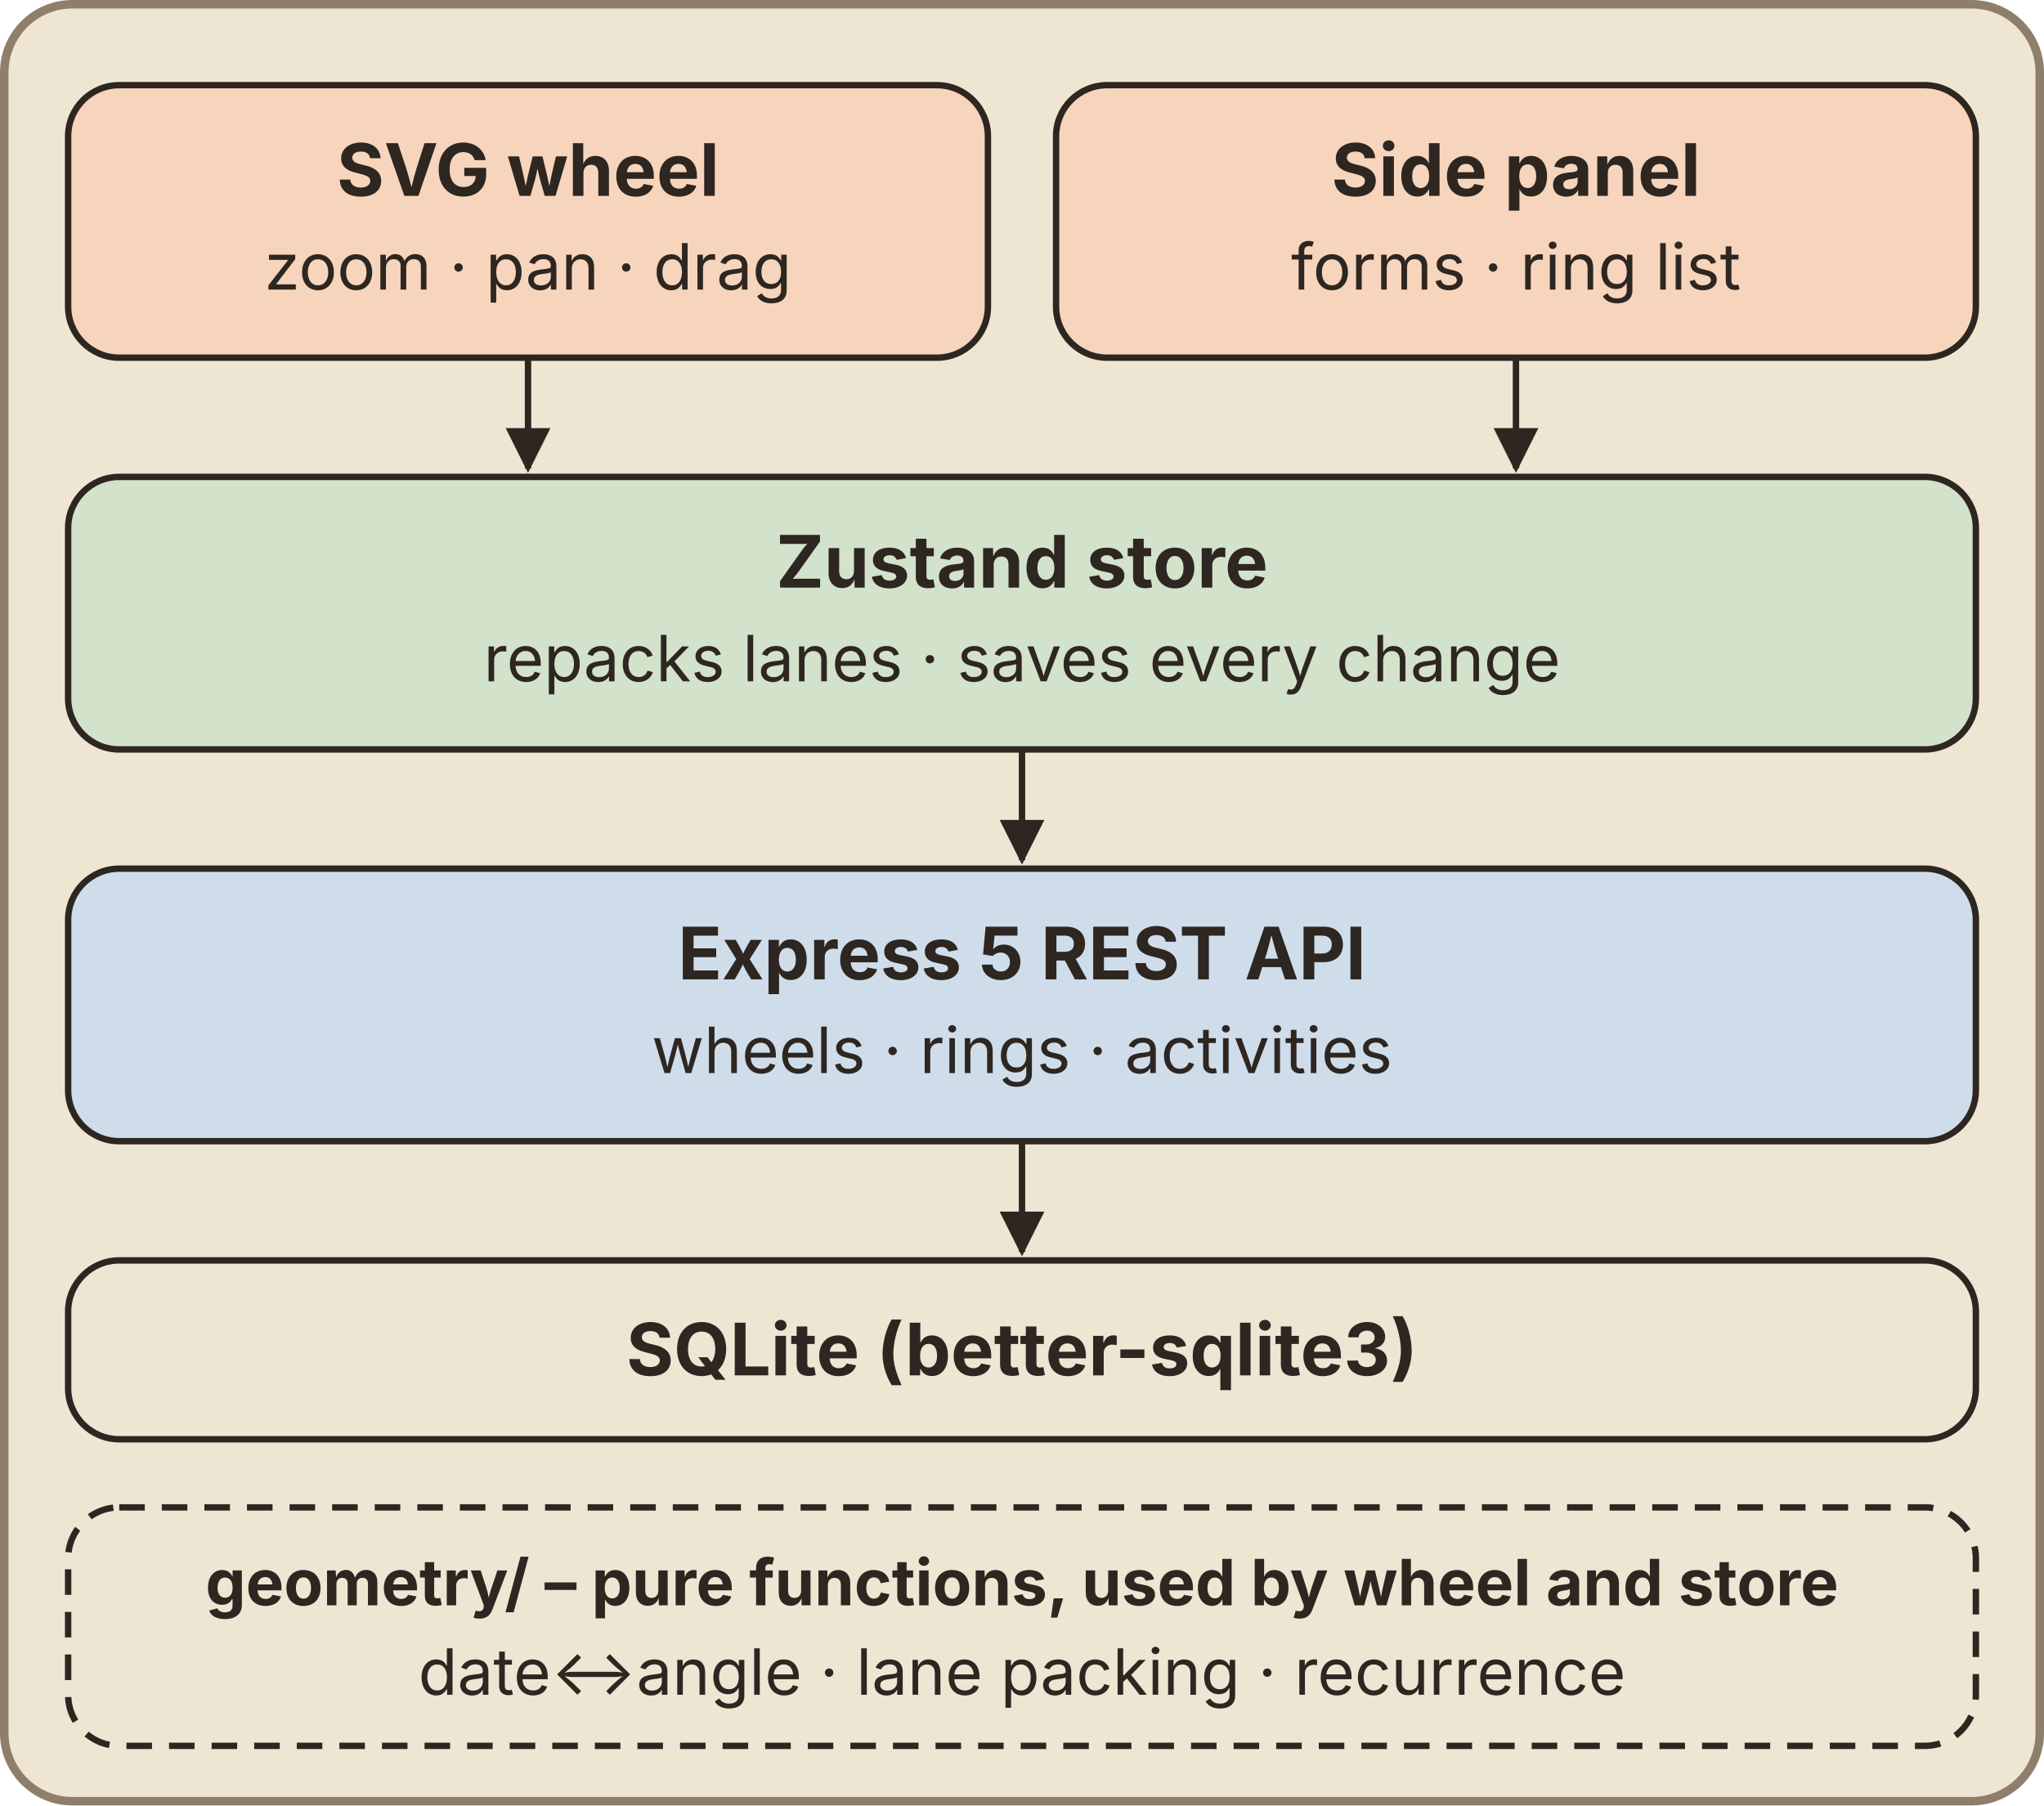
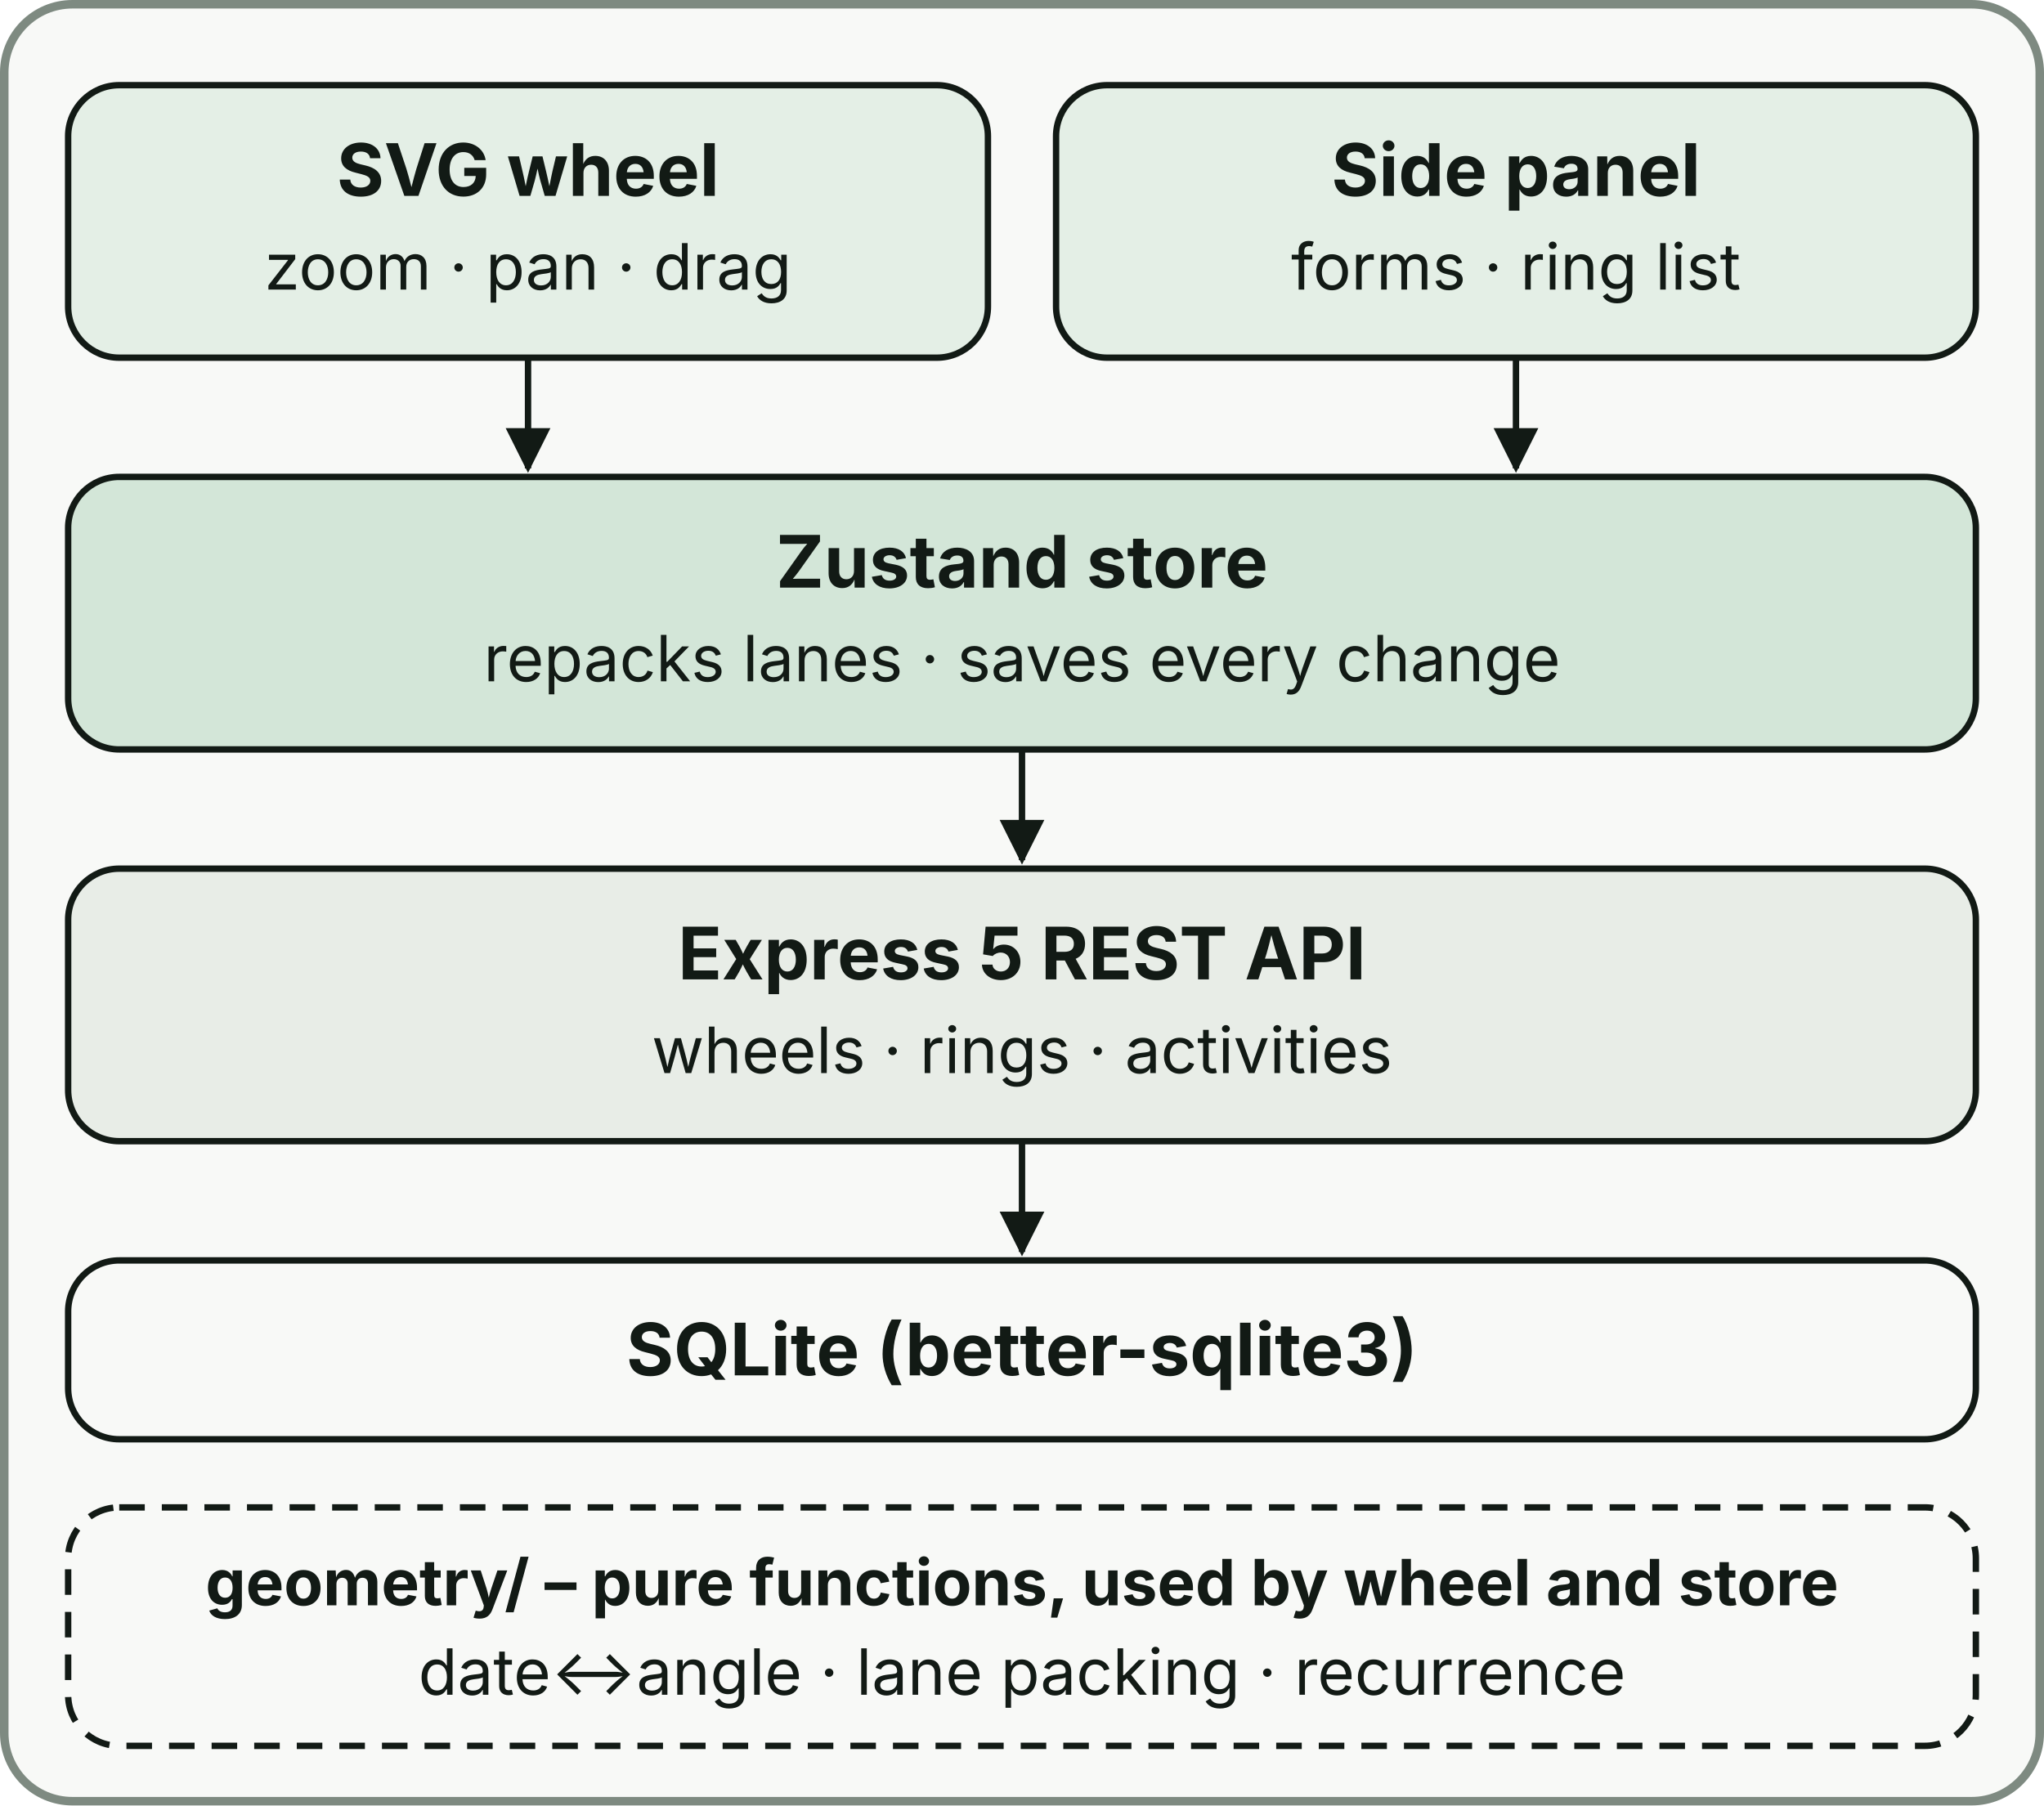
- <svg xmlns="http://www.w3.org/2000/svg" viewBox="0 0 480 424" width="480" height="424" role="img" aria-labelledby="wp-arch-title wp-arch-desc" color="#2e2620" font-family="system-ui, -apple-system, 'Segoe UI', sans-serif">
+ <svg xmlns="http://www.w3.org/2000/svg" viewBox="0 0 480 424" width="480" height="424" role="img" aria-labelledby="wp-arch-title wp-arch-desc" color="#121a15" font-family="system-ui, -apple-system, 'Segoe UI', sans-serif">
  <defs>
    <marker id="arrow" viewBox="0 0 10 10" refX="9" refY="5" markerWidth="7" markerHeight="7" orient="auto-start-reverse">
      <path d="M0 0 L10 5 L0 10 z" fill="currentColor" />
    </marker>
  </defs>
-   <rect x="1" y="1" width="478" height="422" rx="16" fill="#efe5d3" stroke="#8f7f6a" stroke-width="2" />
+   <rect x="1" y="1" width="478" height="422" rx="16" fill="#f8f9f7" stroke="#7e8a81" stroke-width="2" />
  <g stroke="currentColor" stroke-width="1.5" fill="currentColor" text-anchor="middle">
-     <rect x="16" y="20" width="216" height="64" rx="12" fill="#f6d5bc" />
+     <rect x="16" y="20" width="216" height="64" rx="12" fill="#e4efe6" />
    <text x="124" y="46" font-size="17" font-weight="700" stroke="none">SVG wheel</text>
    <text x="124" y="68" font-size="15" stroke="none">zoom · pan · drag</text>
-     <rect x="248" y="20" width="216" height="64" rx="12" fill="#f6d5bc" />
+     <rect x="248" y="20" width="216" height="64" rx="12" fill="#e4efe6" />
    <text x="356" y="46" font-size="17" font-weight="700" stroke="none">Side panel</text>
    <text x="356" y="68" font-size="15" stroke="none">forms · ring list</text>
    <line x1="124" y1="84" x2="124" y2="110" marker-end="url(#arrow)" fill="none" />
    <line x1="356" y1="84" x2="356" y2="110" marker-end="url(#arrow)" fill="none" />
-     <rect x="16" y="112" width="448" height="64" rx="12" fill="#d3e2cb" />
+     <rect x="16" y="112" width="448" height="64" rx="12" fill="#d3e6d8" />
    <text x="240" y="138" font-size="17" font-weight="700" stroke="none">Zustand store</text>
    <text x="240" y="160" font-size="15" stroke="none">repacks lanes · saves every change</text>
    <line x1="240" y1="176" x2="240" y2="202" marker-end="url(#arrow)" fill="none" />
-     <rect x="16" y="204" width="448" height="64" rx="12" fill="#cfddeb" />
+     <rect x="16" y="204" width="448" height="64" rx="12" fill="#e8ede7" />
    <text x="240" y="230" font-size="17" font-weight="700" stroke="none">Express 5 REST API</text>
    <text x="240" y="252" font-size="15" stroke="none">wheels · rings · activities</text>
    <line x1="240" y1="268" x2="240" y2="294" marker-end="url(#arrow)" fill="none" />
    <rect x="16" y="296" width="448" height="42" rx="12" fill="none" />
    <text x="240" y="323" font-size="17" font-weight="700" stroke="none">SQLite (better-sqlite3)</text>
    <rect x="16" y="354" width="448" height="56" rx="12" fill="none" stroke-dasharray="6 4" />
    <text x="240" y="377" font-size="15" font-weight="700" stroke="none">geometry/ – pure functions, used by wheel and store</text>
    <text x="240" y="398" font-size="15" stroke="none">date↔angle · lane packing · recurrence</text>
  </g>
</svg>
